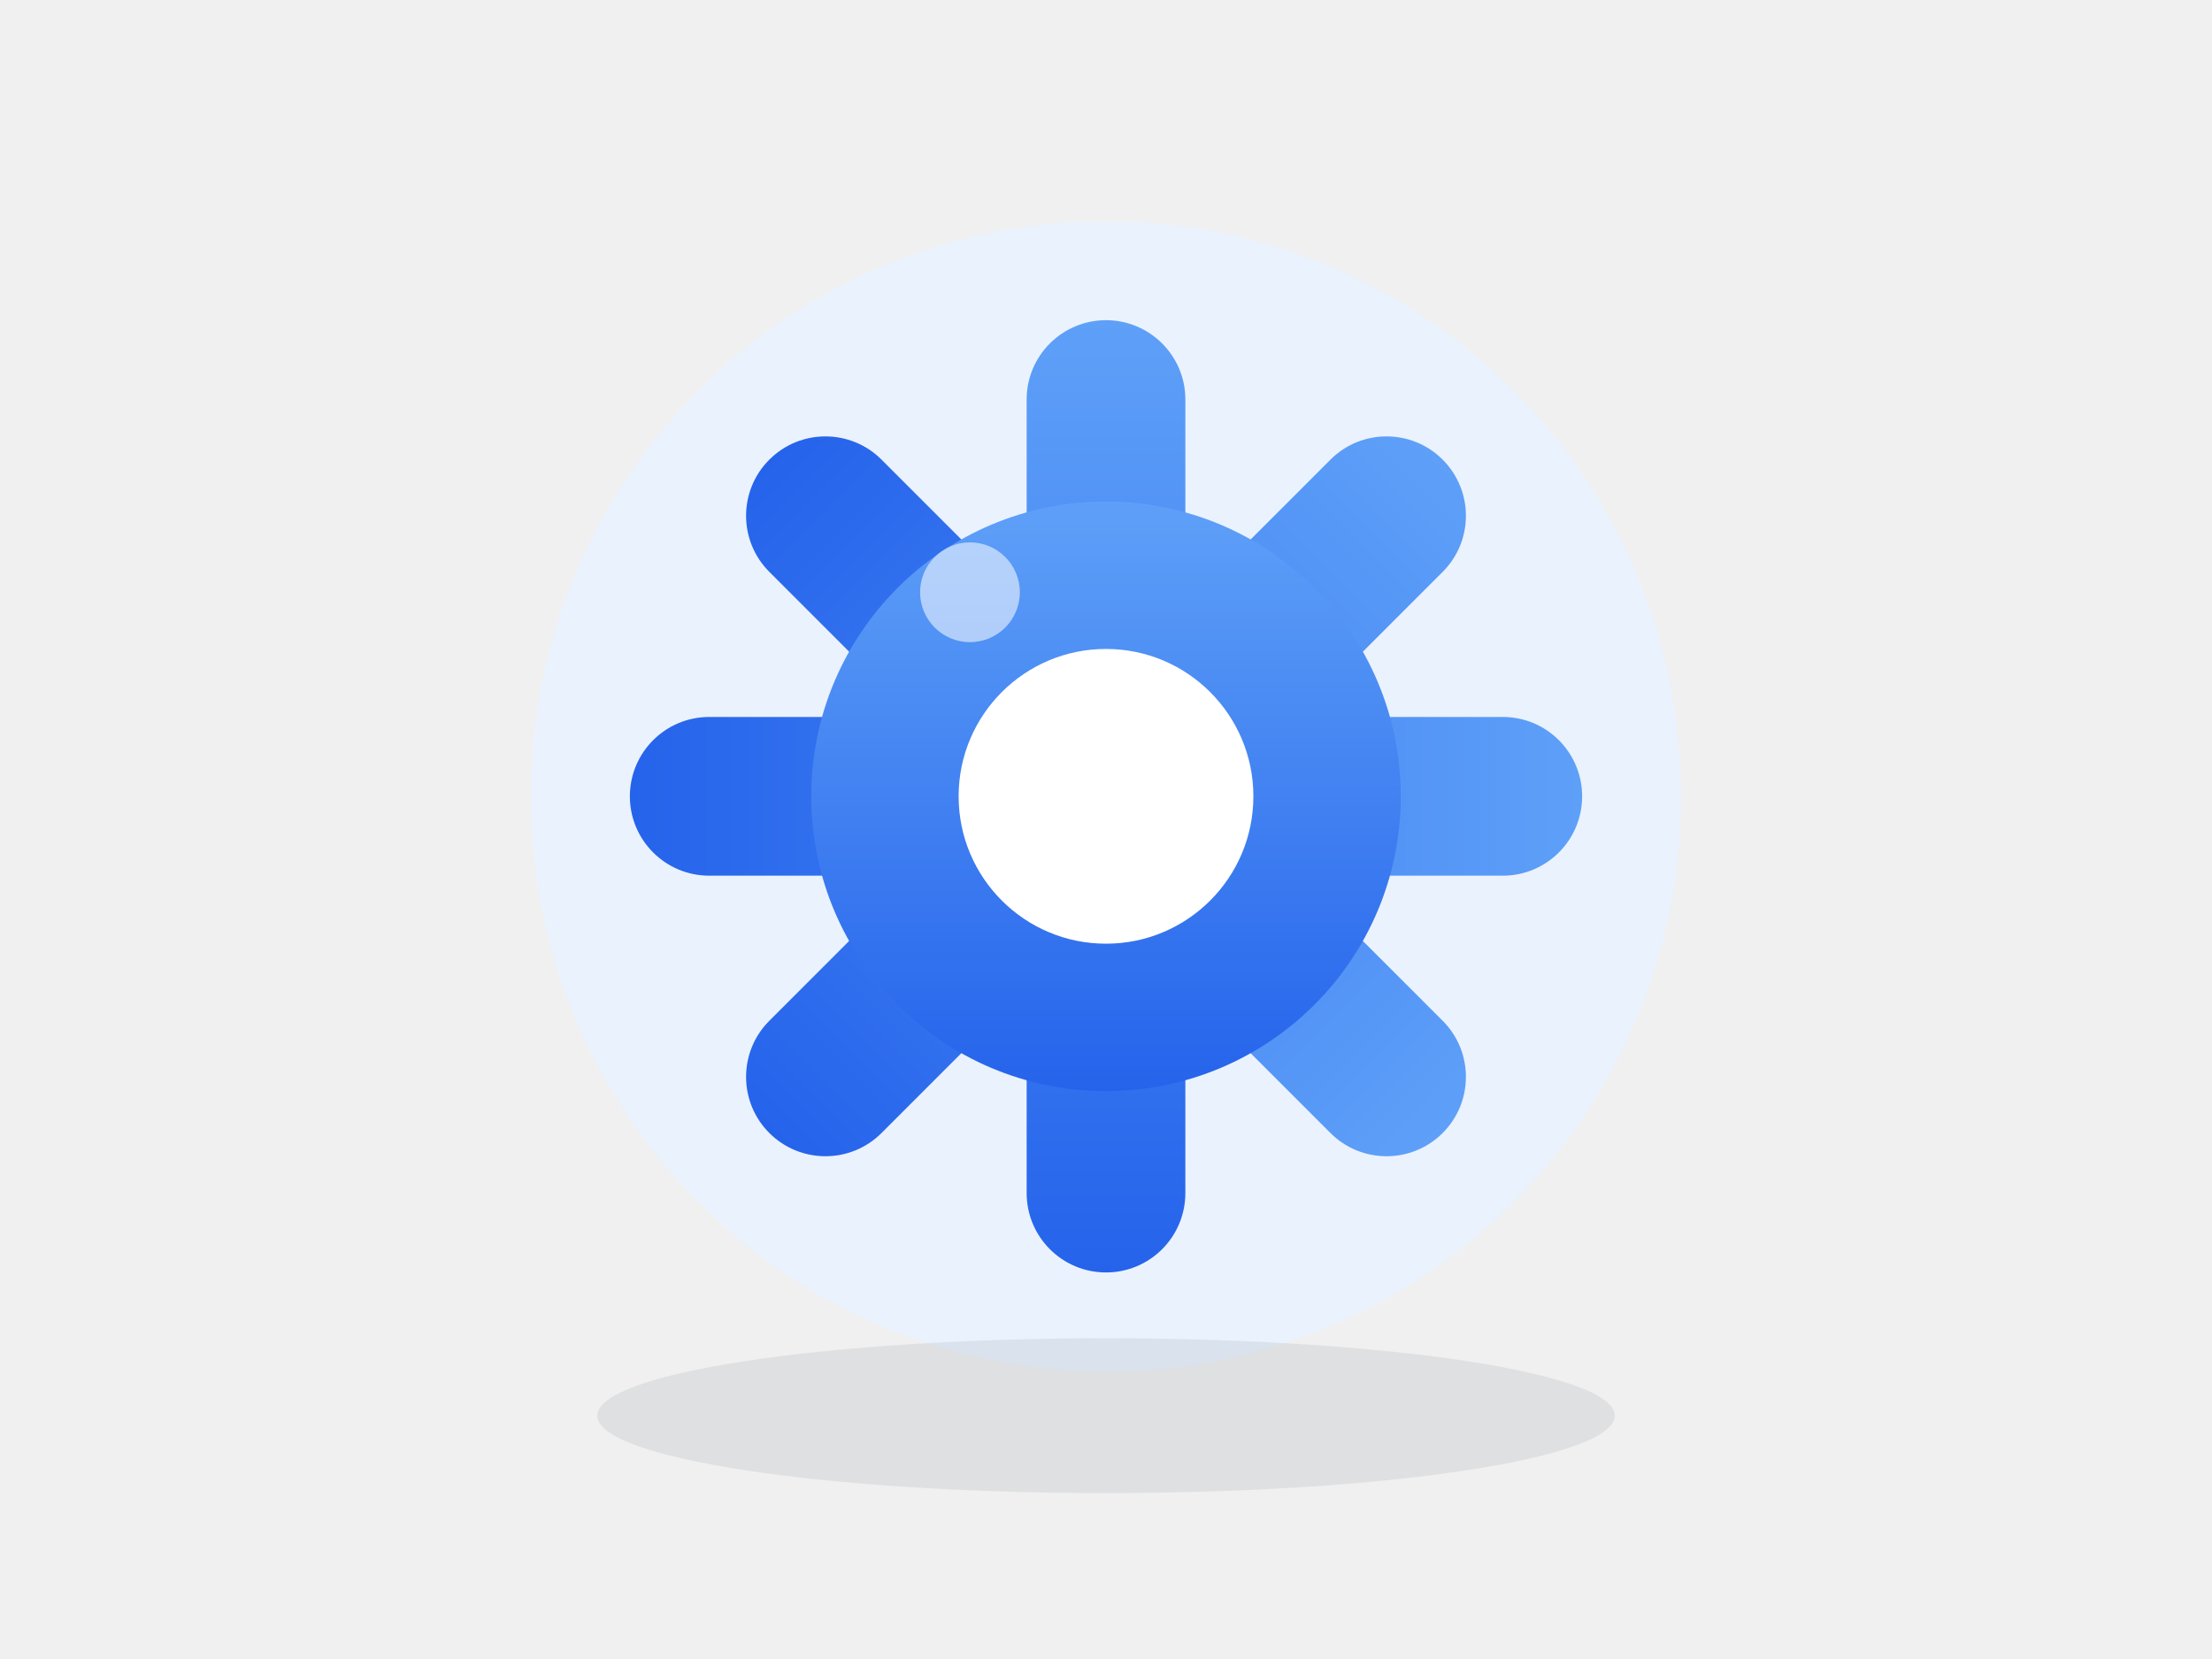
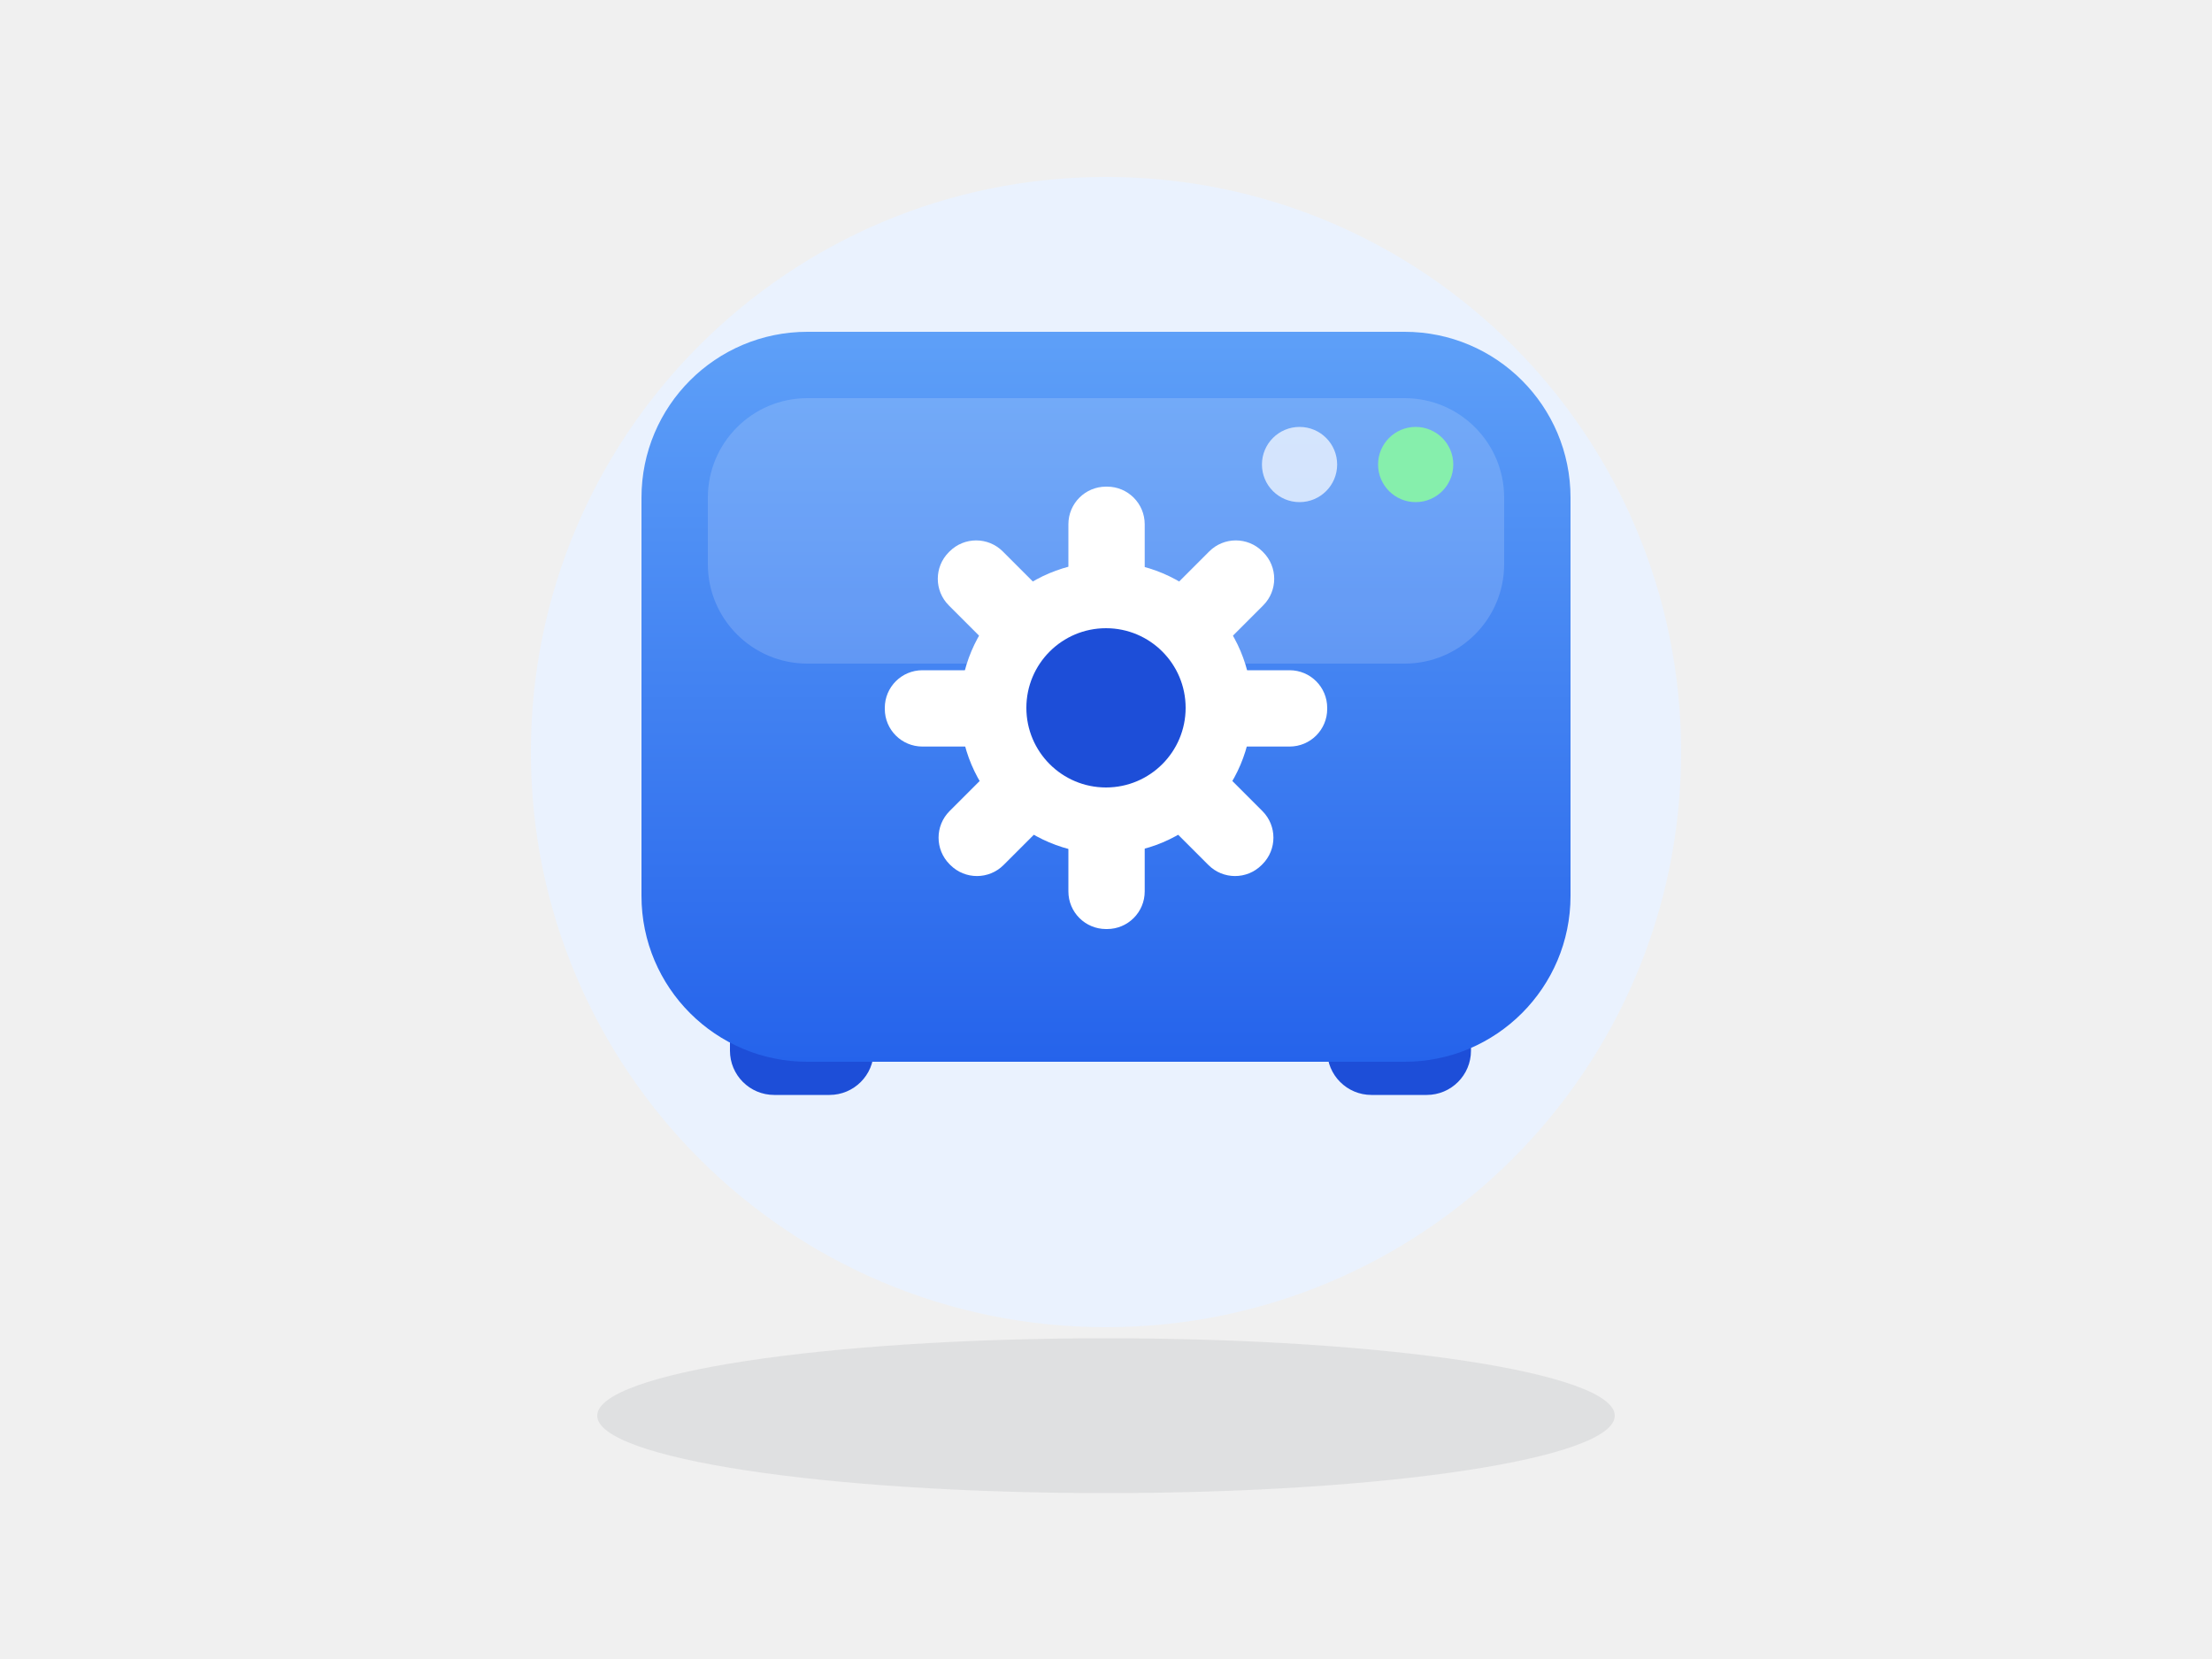
<svg xmlns="http://www.w3.org/2000/svg" viewBox="0 0 200 150">
  <defs>
-     <linearGradient id="ga" x1="0" y1="0" x2="0" y2="1">
+     <linearGradient id="G" x1="0" y1="0" x2="0" y2="1">
      <stop offset="0" stop-color="#5EA0F8" />
      <stop offset="1" stop-color="#2563EB" />
    </linearGradient>
  </defs>
-   <circle cx="100" cy="72" r="52" fill="#EAF2FE" />
+   <circle cx="100" cy="68" r="52" fill="#EAF2FE" />
  <ellipse cx="100" cy="128" rx="46" ry="7" fill="#1e2430" opacity=".08" />
-   <g transform="translate(100 72) scale(2.05) translate(-24 -24)">
-     <g fill="url(#ga)">
-       <rect x="20.5" y="3" width="7" height="42" rx="3.5" />
-       <rect x="20.5" y="3" width="7" height="42" rx="3.5" transform="rotate(45 24 24)" />
-       <rect x="20.5" y="3" width="7" height="42" rx="3.5" transform="rotate(90 24 24)" />
-       <rect x="20.5" y="3" width="7" height="42" rx="3.5" transform="rotate(135 24 24)" />
-       <circle cx="24" cy="24" r="13" />
-     </g>
-     <circle cx="24" cy="24" r="6.5" fill="#fff" />
-     <circle cx="18" cy="15" r="2.2" fill="#fff" opacity=".55" />
+   <rect x="66" y="90" width="13" height="9" rx="4" fill="#1D4ED8" />
+   <rect x="120" y="90" width="13" height="9" rx="4" fill="#1D4ED8" />
+   <rect x="58" y="30" width="84" height="66" rx="15" fill="url(#G)" />
+   <rect x="64" y="36" width="72" height="24" rx="9" fill="#fff" opacity=".16" />
+   <g fill="#fff">
+     <rect x="96.6" y="44.0" width="6.9" height="40.0" rx="3.4" transform="rotate(0 100 64)" />
+     <rect x="96.6" y="44.0" width="6.9" height="40.0" rx="3.4" transform="rotate(45 100 64)" />
+     <rect x="96.6" y="44.0" width="6.9" height="40.0" rx="3.4" transform="rotate(90 100 64)" />
+     <rect x="96.6" y="44.0" width="6.9" height="40.0" rx="3.4" transform="rotate(135 100 64)" />
+     <circle cx="100" cy="64" r="13.2" />
  </g>
+   <circle cx="100" cy="64" r="7.2" fill="#1D4ED8" />
+   <circle cx="128.0" cy="42" r="3.4" fill="#86EFAC" />
+   <circle cx="117.5" cy="42" r="3.4" fill="rgba(255,255,255,.7)" />
</svg>
